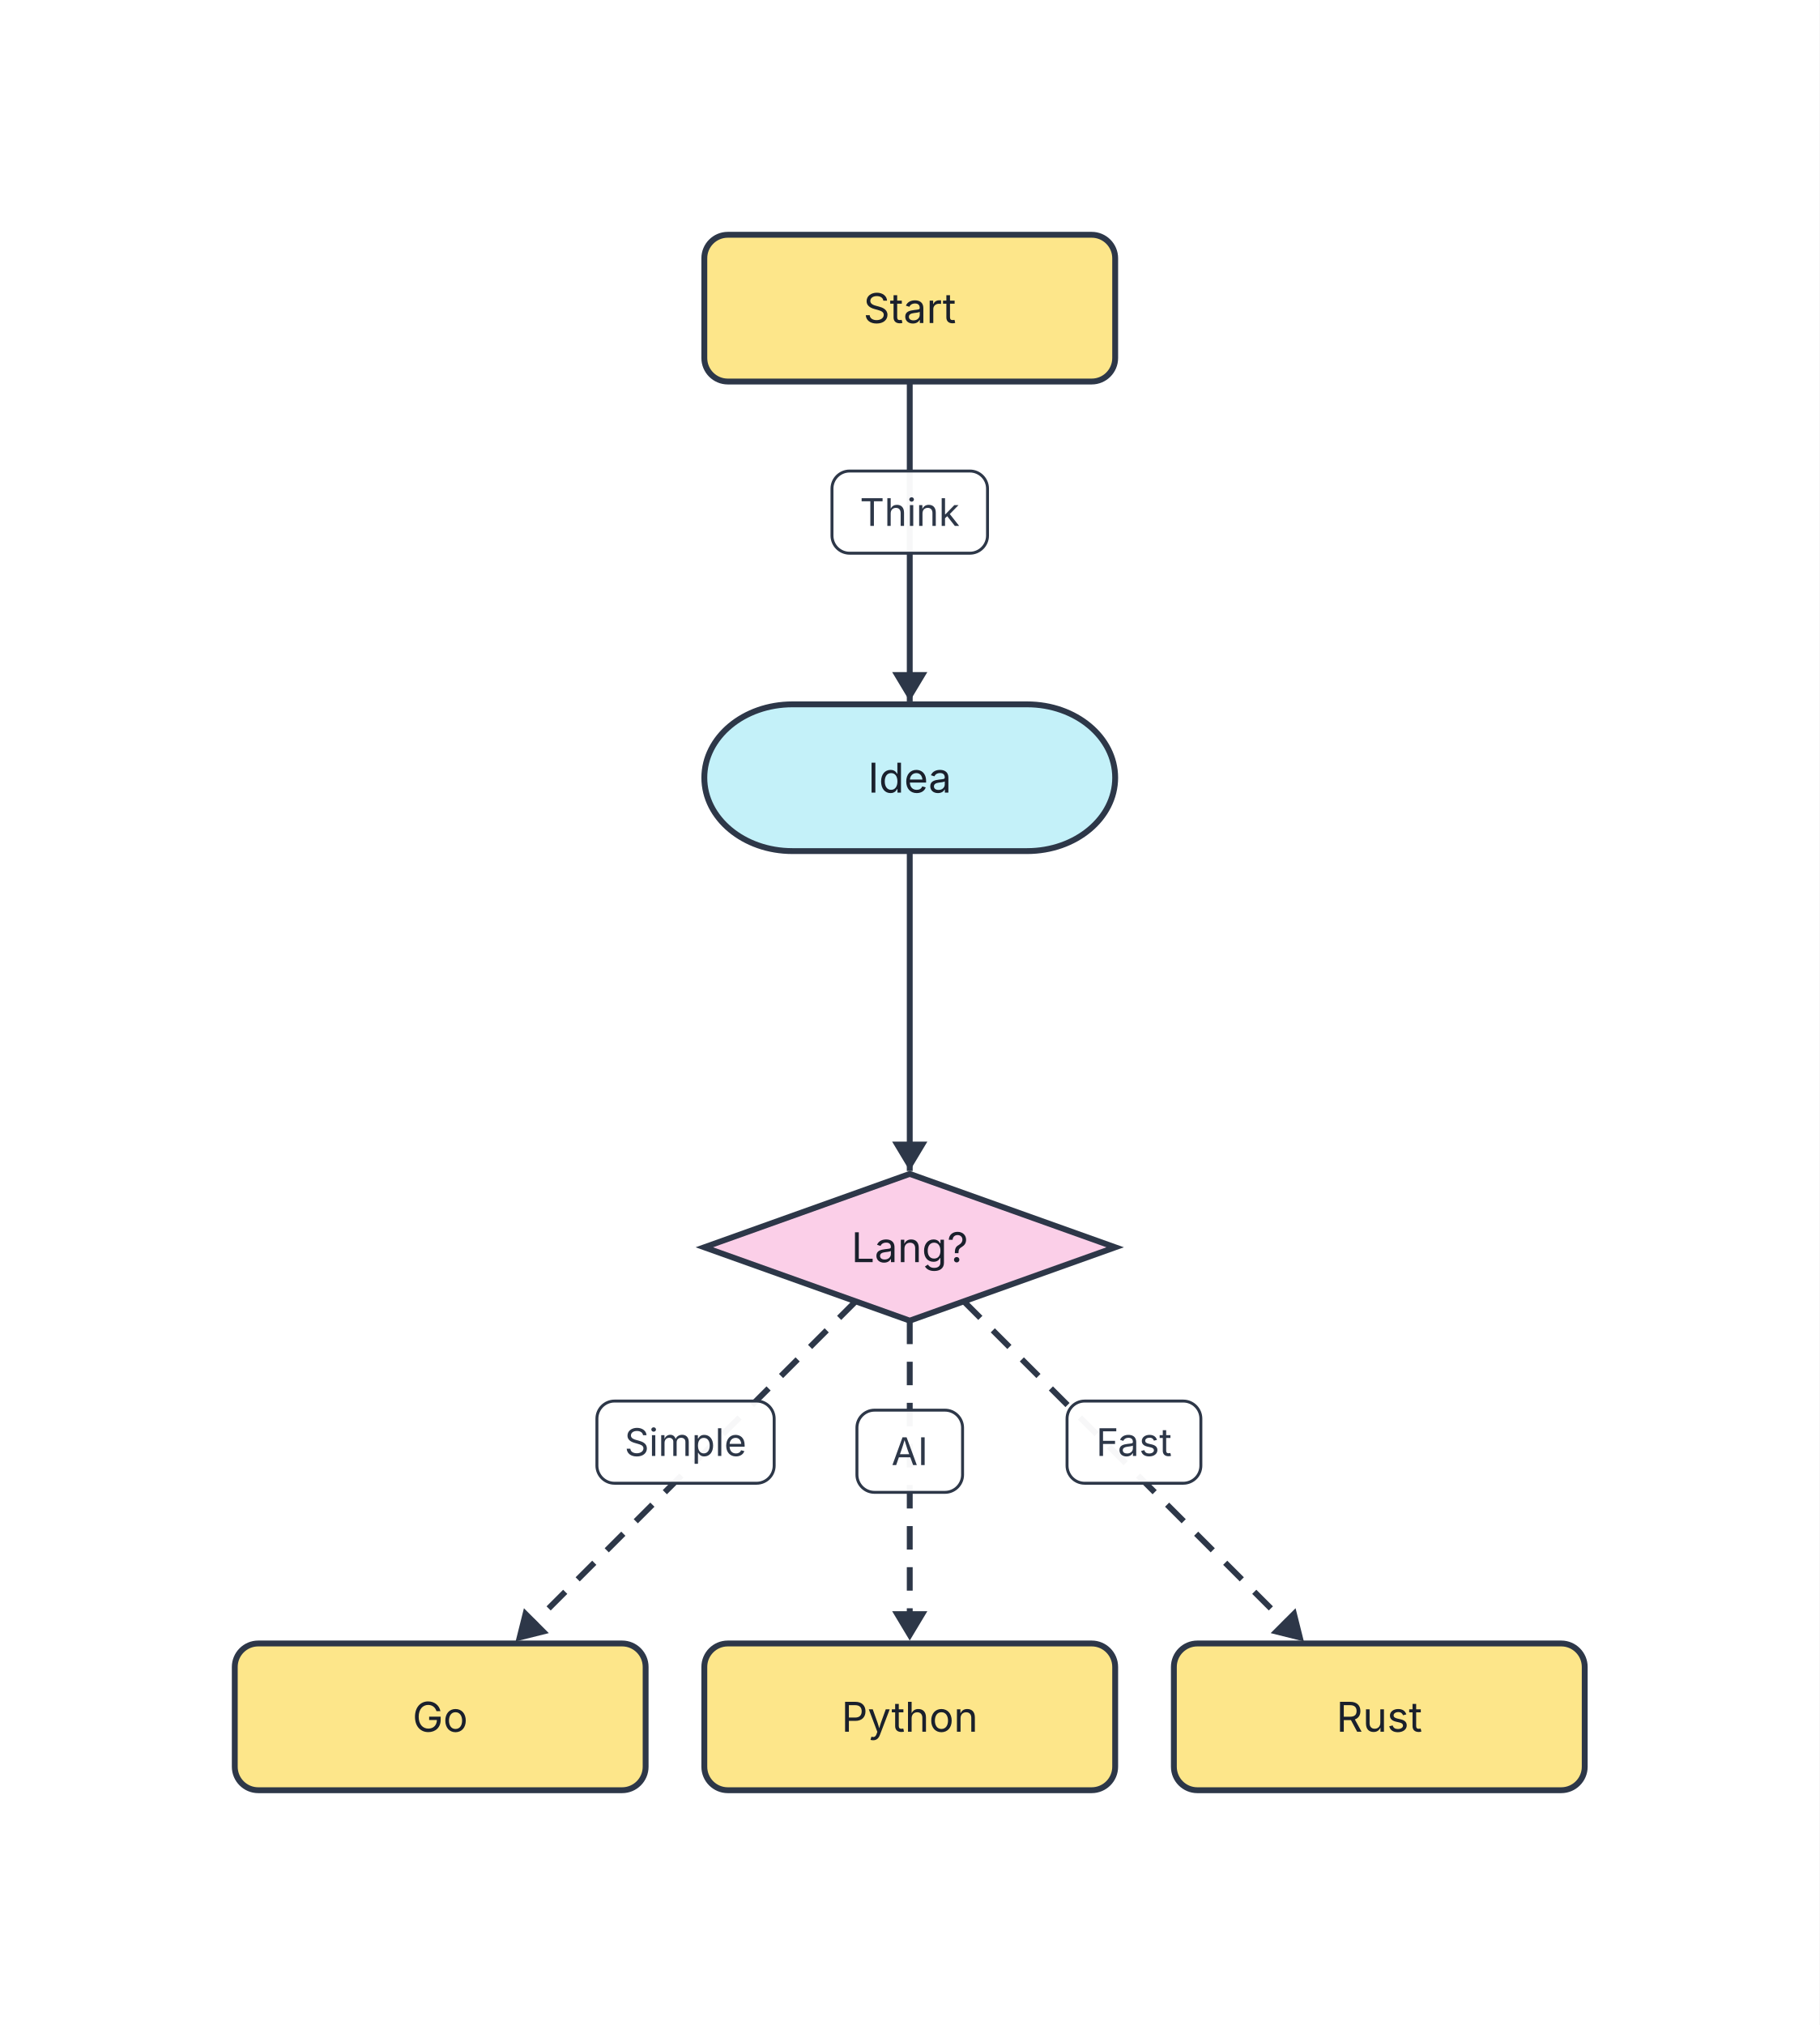
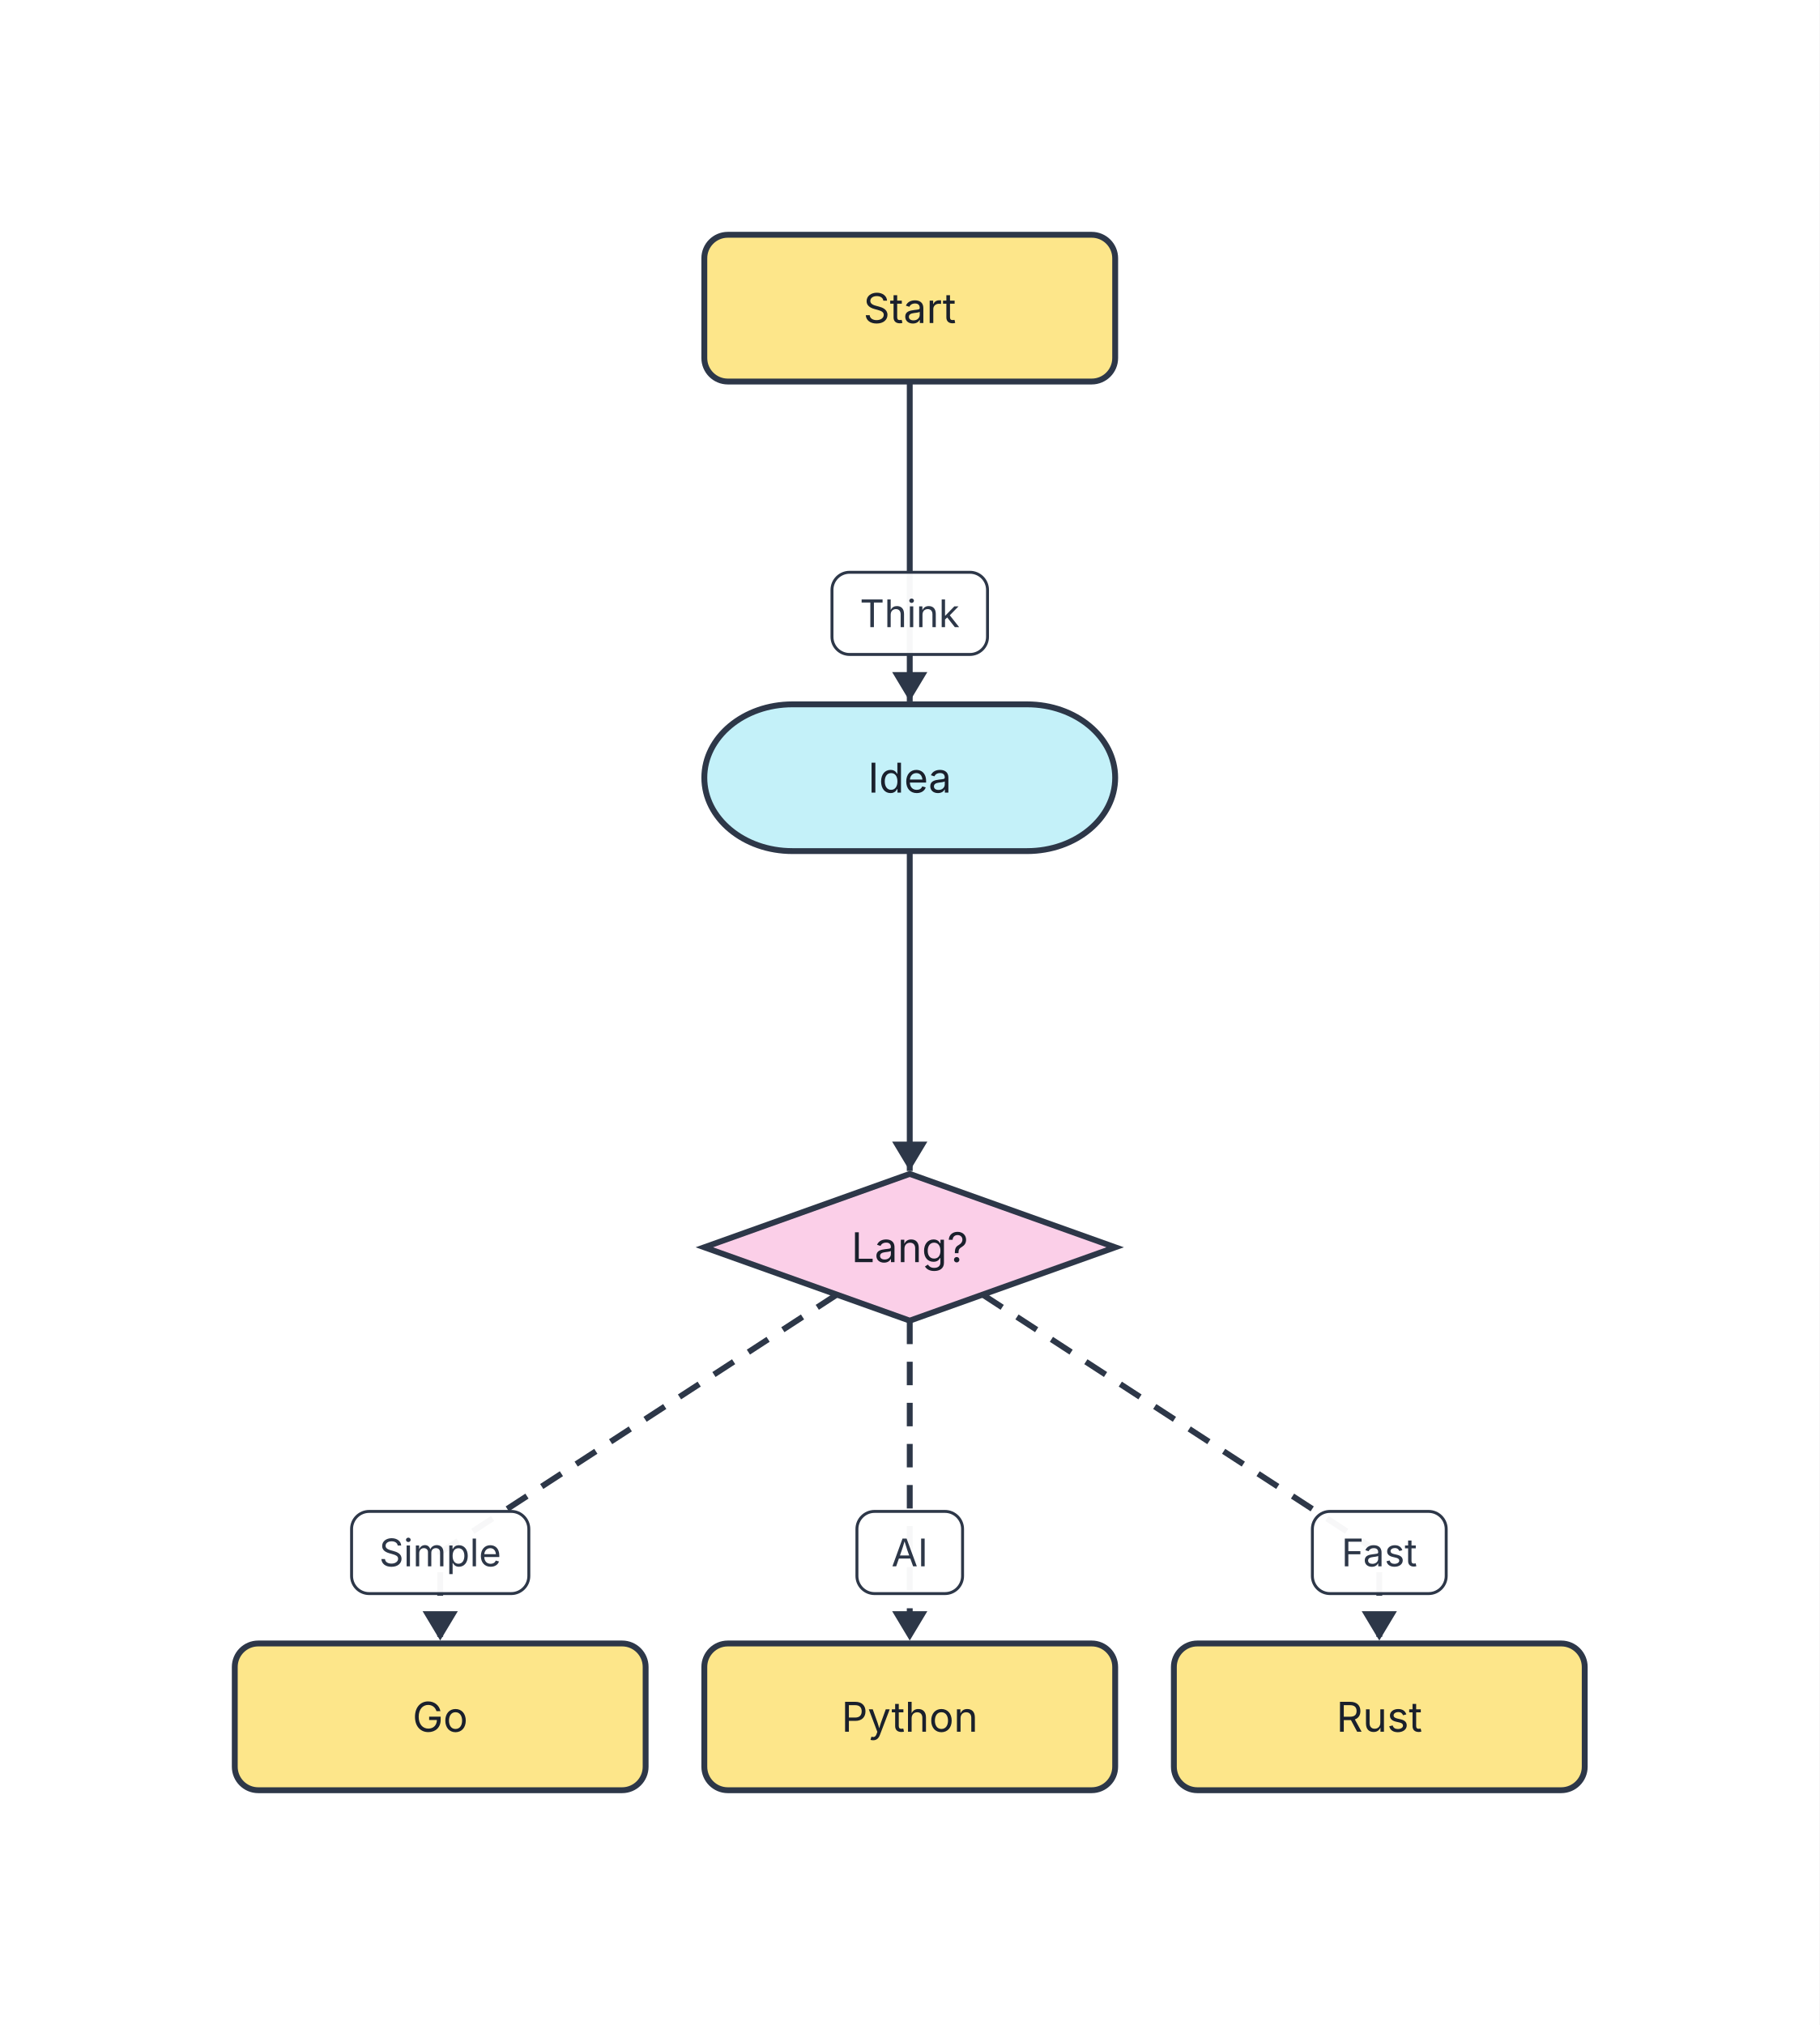
<svg xmlns="http://www.w3.org/2000/svg" width="620" height="690" viewBox="0 0 620 690" font-family="Inter, system-ui, sans-serif">
  <defs>
    <marker id="arrow-end" markerWidth="8" markerHeight="8" refX="6" refY="4" orient="auto" markerUnits="strokeWidth">
      <path d="M1,1 L6,4 L1,7 z" fill="context-stroke" />
    </marker>
    <marker id="arrow-start" markerWidth="8" markerHeight="8" refX="2" refY="4" orient="auto" markerUnits="strokeWidth">
      <path d="M7,1 L2,4 L7,7 z" fill="context-stroke" />
    </marker>
  </defs>
  <rect width="100%" height="100%" fill="white" />
  <g class="edge" data-id="A --&gt; B">
-     <line x1="310.0" y1="130.0" x2="310.0" y2="239.0" stroke="#2d3748" stroke-width="2" marker-end="url(#arrow-end)" />
+     <polyline points="310.0,130.0 310.0,209.0 310.0,239.0" fill="none" stroke="#2d3748" stroke-width="2" marker-end="url(#arrow-end)" />
    <g pointer-events="none">
-       <rect x="283.5" y="160.5" width="53.0" height="28.0" rx="6" ry="6" fill="white" fill-opacity="0.96" stroke="#2d3748" stroke-width="1" />
-       <text x="310.0" y="174.5" fill="#2d3748" font-size="13" text-anchor="middle" dominant-baseline="middle" xml:space="preserve">Think</text>
+       <rect x="283.5" y="195.0" width="53.0" height="28.0" rx="6" ry="6" fill="white" fill-opacity="0.96" stroke="#2d3748" stroke-width="1" />
+       <text x="310.0" y="209.0" fill="#2d3748" font-size="13" text-anchor="middle" dominant-baseline="middle" xml:space="preserve">Think</text>
    </g>
  </g>
  <g class="edge" data-id="B --&gt; C">
    <line x1="310.0" y1="290.0" x2="310.0" y2="399.0" stroke="#2d3748" stroke-width="2" marker-end="url(#arrow-end)" />
  </g>
  <g class="edge" data-id="C -.-&gt; D">
-     <line x1="291.6" y1="443.4" x2="175.7" y2="559.3" stroke="#2d3748" stroke-width="2" marker-end="url(#arrow-end)" stroke-dasharray="8 6" />
+     <polyline points="285.2,441.1 150.0,529.0 150.0,559.0" fill="none" stroke="#2d3748" stroke-width="2" marker-end="url(#arrow-end)" stroke-dasharray="8 6" />
    <g pointer-events="none">
-       <rect x="203.4" y="477.4" width="60.4" height="28.0" rx="6" ry="6" fill="white" fill-opacity="0.96" stroke="#2d3748" stroke-width="1" />
-       <text x="233.6" y="491.4" fill="#2d3748" font-size="13" text-anchor="middle" dominant-baseline="middle" xml:space="preserve">Simple</text>
+       <rect x="119.8" y="515.0" width="60.4" height="28.0" rx="6" ry="6" fill="white" fill-opacity="0.96" stroke="#2d3748" stroke-width="1" />
+       <text x="150.0" y="529.0" fill="#2d3748" font-size="13" text-anchor="middle" dominant-baseline="middle" xml:space="preserve">Simple</text>
    </g>
  </g>
  <g class="edge" data-id="C -.-&gt; E">
-     <line x1="310.0" y1="450.0" x2="310.0" y2="559.0" stroke="#2d3748" stroke-width="2" marker-end="url(#arrow-end)" stroke-dasharray="8 6" />
+     <polyline points="310.0,450.0 310.0,529.0 310.0,559.0" fill="none" stroke="#2d3748" stroke-width="2" marker-end="url(#arrow-end)" stroke-dasharray="8 6" />
    <g pointer-events="none">
-       <rect x="292.0" y="480.5" width="36.0" height="28.0" rx="6" ry="6" fill="white" fill-opacity="0.96" stroke="#2d3748" stroke-width="1" />
-       <text x="310.0" y="494.5" fill="#2d3748" font-size="13" text-anchor="middle" dominant-baseline="middle" xml:space="preserve">AI</text>
+       <rect x="292.0" y="515.0" width="36.0" height="28.0" rx="6" ry="6" fill="white" fill-opacity="0.96" stroke="#2d3748" stroke-width="1" />
+       <text x="310.0" y="529.0" fill="#2d3748" font-size="13" text-anchor="middle" dominant-baseline="middle" xml:space="preserve">AI</text>
    </g>
  </g>
  <g class="edge" data-id="C -.-&gt; F">
-     <line x1="328.4" y1="443.4" x2="444.3" y2="559.3" stroke="#2d3748" stroke-width="2" marker-end="url(#arrow-end)" stroke-dasharray="8 6" />
+     <polyline points="334.8,441.1 470.0,529.0 470.0,559.0" fill="none" stroke="#2d3748" stroke-width="2" marker-end="url(#arrow-end)" stroke-dasharray="8 6" />
    <g pointer-events="none">
-       <rect x="363.6" y="477.4" width="45.6" height="28.0" rx="6" ry="6" fill="white" fill-opacity="0.96" stroke="#2d3748" stroke-width="1" />
-       <text x="386.4" y="491.4" fill="#2d3748" font-size="13" text-anchor="middle" dominant-baseline="middle" xml:space="preserve">Fast</text>
+       <rect x="447.2" y="515.0" width="45.6" height="28.0" rx="6" ry="6" fill="white" fill-opacity="0.96" stroke="#2d3748" stroke-width="1" />
+       <text x="470.0" y="529.0" fill="#2d3748" font-size="13" text-anchor="middle" dominant-baseline="middle" xml:space="preserve">Fast</text>
    </g>
  </g>
  <g class="node" data-id="A">
    <rect x="240.0" y="80.0" width="140.0" height="50.0" rx="8" ry="8" fill="#fde68a" stroke="#2d3748" stroke-width="2" />
    <text x="310.0" y="105.0" fill="#1a202c" font-size="14" text-anchor="middle" dominant-baseline="middle">Start</text>
  </g>
  <g class="node" data-id="B">
    <rect x="240.0" y="240.0" width="140.0" height="50.0" rx="30" ry="30" fill="#c4f1f9" stroke="#2d3748" stroke-width="2" />
    <text x="310.0" y="265.0" fill="#1a202c" font-size="14" text-anchor="middle" dominant-baseline="middle">Idea</text>
  </g>
  <g class="node" data-id="C">
    <polygon points="310.0,400.0 380.0,425.0 310.0,450.0 240.0,425.0" fill="#fbcfe8" stroke="#2d3748" stroke-width="2" />
    <text x="310.0" y="425.0" fill="#1a202c" font-size="14" text-anchor="middle" dominant-baseline="middle">Lang?</text>
  </g>
  <g class="node" data-id="D">
    <rect x="80.0" y="560.0" width="140.0" height="50.0" rx="8" ry="8" fill="#fde68a" stroke="#2d3748" stroke-width="2" />
    <text x="150.0" y="585.0" fill="#1a202c" font-size="14" text-anchor="middle" dominant-baseline="middle">Go</text>
  </g>
  <g class="node" data-id="E">
    <rect x="240.0" y="560.0" width="140.0" height="50.0" rx="8" ry="8" fill="#fde68a" stroke="#2d3748" stroke-width="2" />
    <text x="310.0" y="585.0" fill="#1a202c" font-size="14" text-anchor="middle" dominant-baseline="middle">Python</text>
  </g>
  <g class="node" data-id="F">
    <rect x="400.0" y="560.0" width="140.0" height="50.0" rx="8" ry="8" fill="#fde68a" stroke="#2d3748" stroke-width="2" />
    <text x="470.0" y="585.0" fill="#1a202c" font-size="14" text-anchor="middle" dominant-baseline="middle">Rust</text>
  </g>
</svg>
